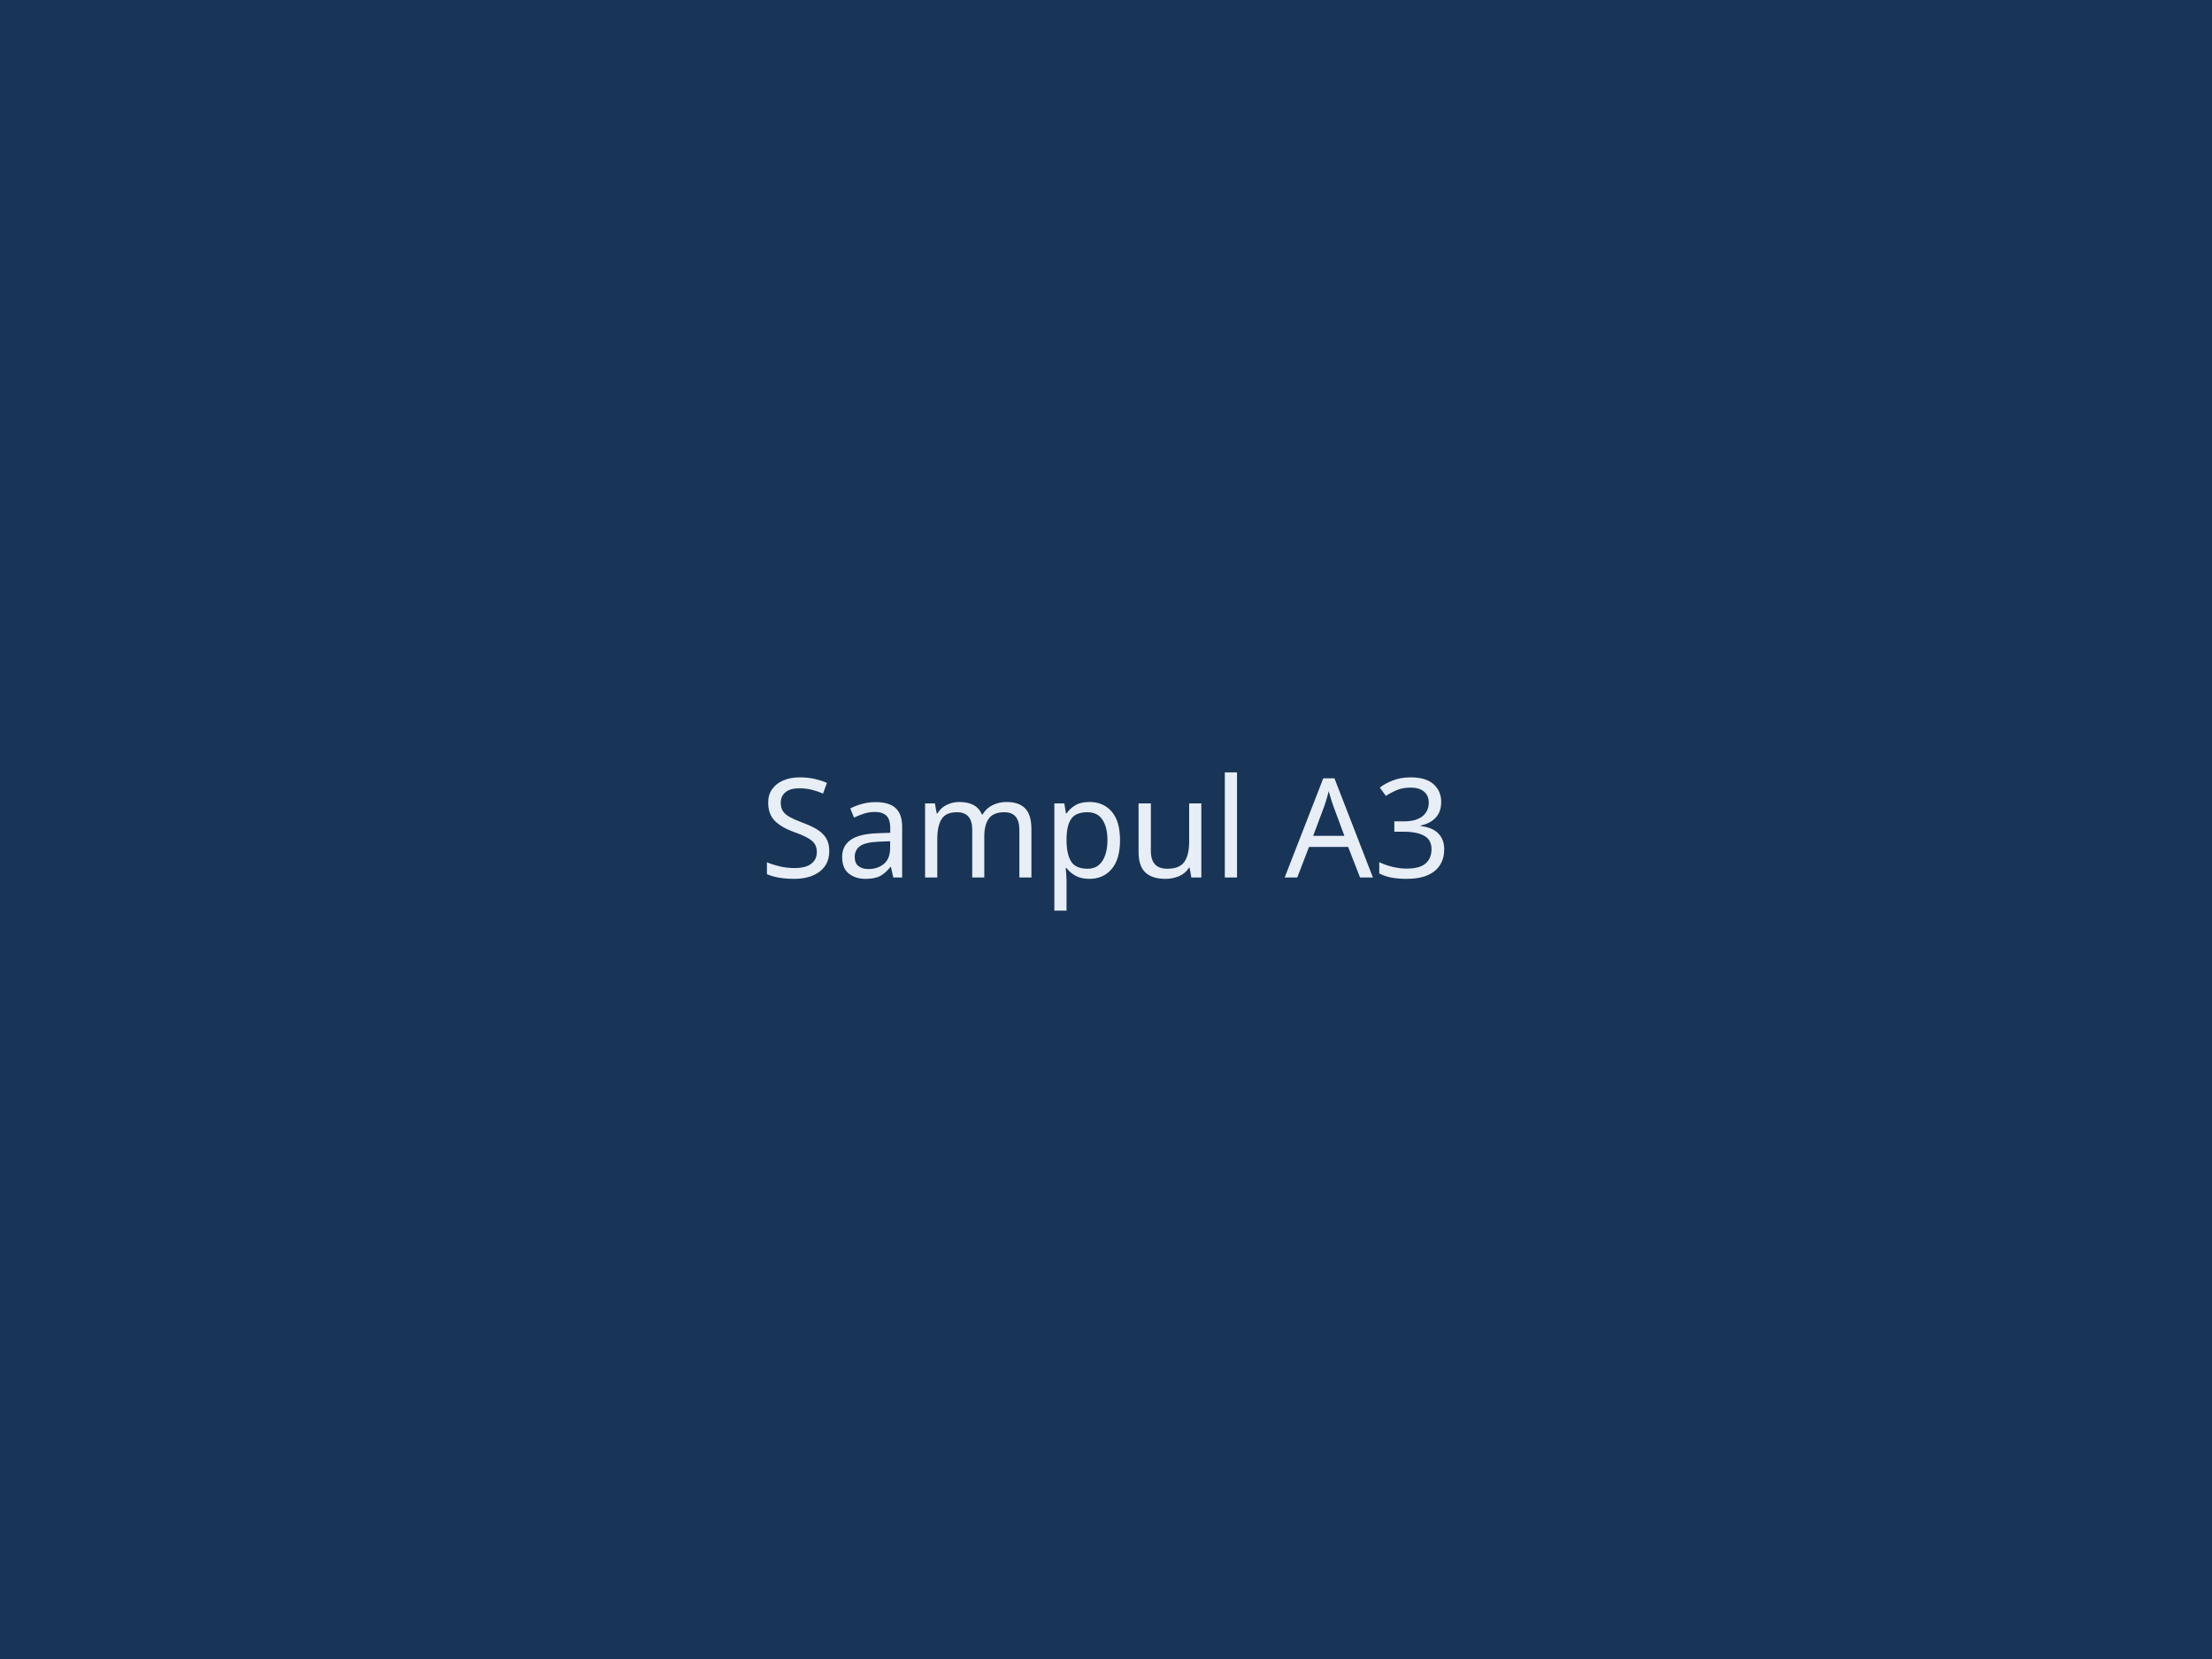
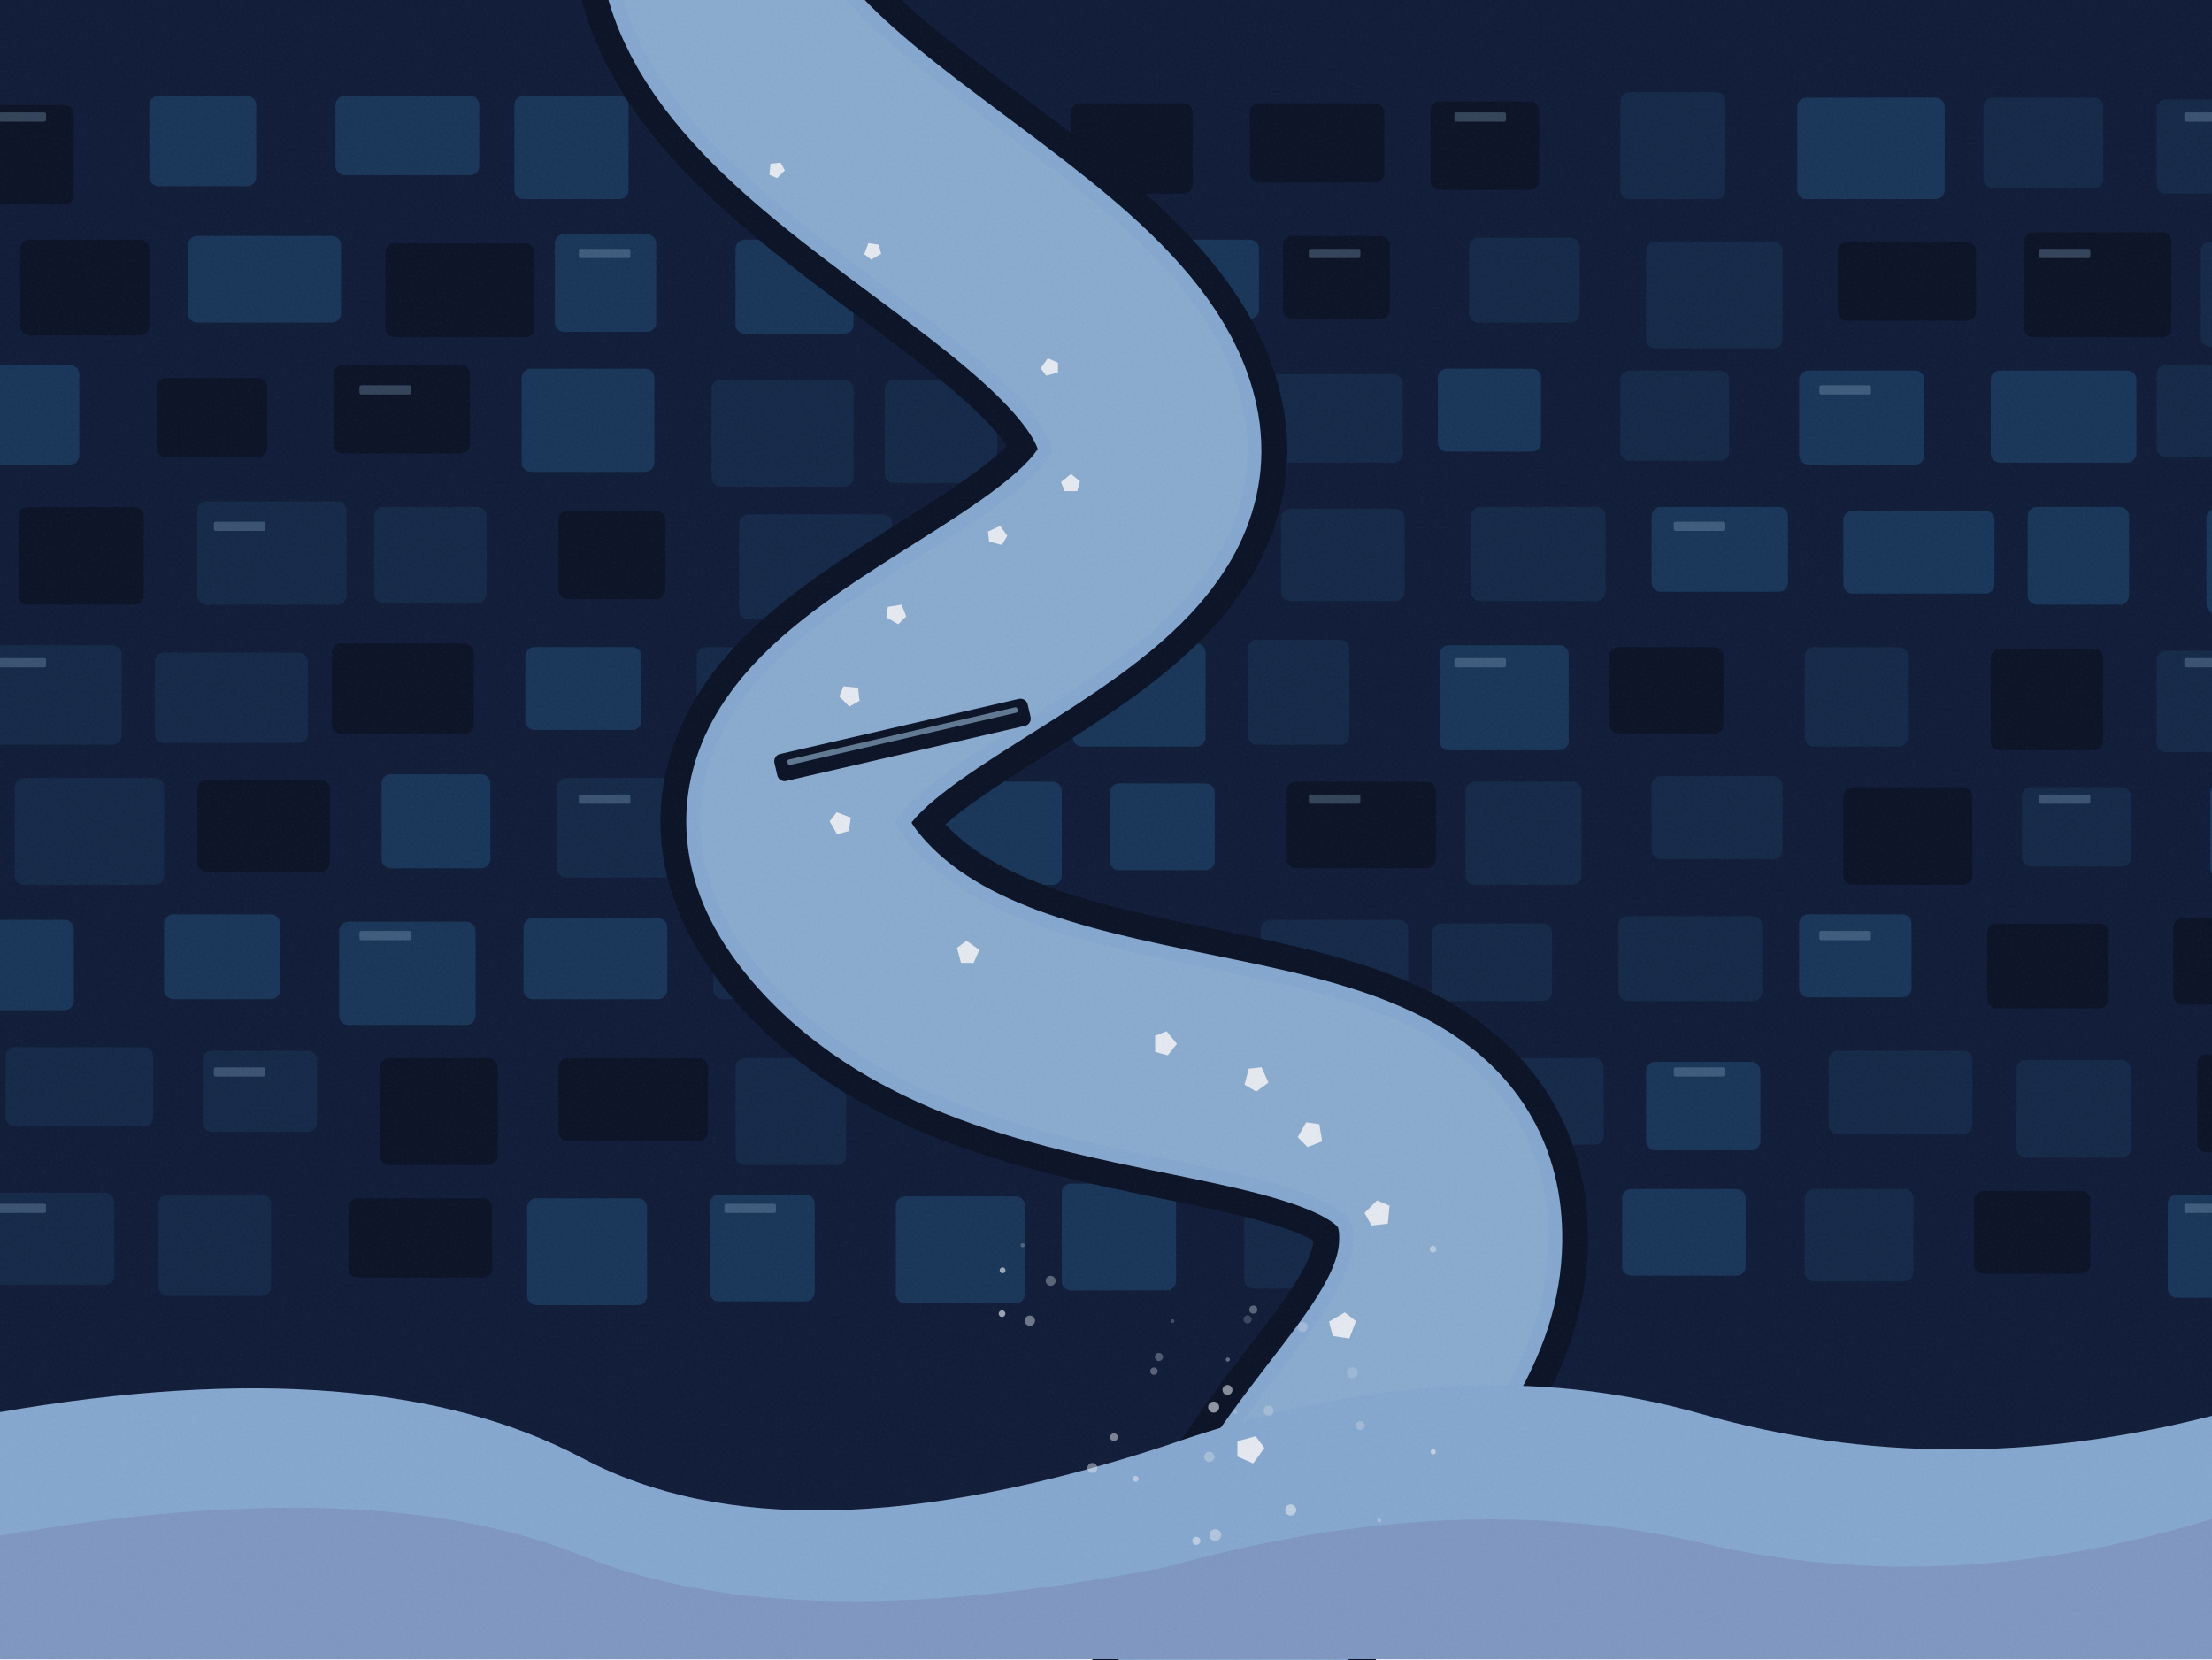
- <svg xmlns="http://www.w3.org/2000/svg" viewBox="0 0 800 600" width="800" height="600" role="img" aria-label="Sampul A3">
-   <rect width="800" height="600" fill="#183558" />
-   <text x="50%" y="50%" fill="#E8EEF6" font-family="sans-serif" font-size="50" text-anchor="middle" dominant-baseline="middle">Sampul A3</text>
+ <svg xmlns="http://www.w3.org/2000/svg" aria-labelledby="title desc" viewBox="0 0 1200 900" role="img">
+   <defs>
+     <filter id="grain" width="100%" height="100%" x="0%" y="0%" color-interpolation-filters="sRGB">
+       <feTurbulence baseFrequency=".74" numOctaves="3" seed="17" stitchTiles="stitch" type="fractalNoise" />
+       <feColorMatrix type="saturate" values="0" />
+     </filter>
+   </defs>
+   <path fill="#101c38" d="M0 0h1200v900H0z" />
+   <rect width="58" height="54" x="-18" y="57" fill="#0a1226" rx="5" />
+   <rect width="28" height="5" x="-3" y="61" fill="#8fb0cc" opacity=".31" rx="1" />
+   <rect width="58" height="49" x="81" y="52" fill="#183558" rx="5" />
+   <rect width="78" height="43" x="182" y="52" fill="#183558" rx="5" />
+   <rect width="62" height="56" x="279" y="52" fill="#183558" rx="5" />
+   <rect width="73" height="44" x="384" y="53" fill="#0a1226" rx="5" />
+   <rect width="28" height="5" x="393" y="61" fill="#8fb0cc" opacity=".31" rx="1" />
+   <rect width="65" height="48" x="477" y="56" fill="#0a1226" rx="5" />
+   <rect width="66" height="49" x="581" y="56" fill="#0a1226" rx="5" />
+   <rect width="73" height="43" x="678" y="56" fill="#0a1226" rx="5" />
+   <rect width="59" height="48" x="776" y="55" fill="#0a1226" rx="5" />
+   <rect width="28" height="5" x="789" y="61" fill="#8fb0cc" opacity=".31" rx="1" />
+   <rect width="57" height="58" x="879" y="50" fill="#142848" rx="5" />
+   <rect width="80" height="55" x="975" y="53" fill="#183558" rx="5" />
+   <rect width="65" height="49" x="1076" y="53" fill="#142848" rx="5" />
+   <rect width="65" height="51" x="1170" y="54" fill="#142848" rx="5" />
+   <rect width="28" height="5" x="1185" y="61" fill="#8fb0cc" opacity=".31" rx="1" />
+   <rect width="70" height="52" x="11" y="130" fill="#0a1226" rx="5" />
+   <rect width="83" height="47" x="102" y="128" fill="#183558" rx="5" />
+   <rect width="81" height="51" x="209" y="132" fill="#0a1226" rx="5" />
+   <rect width="55" height="53" x="301" y="127" fill="#183558" rx="5" />
+   <rect width="28" height="5" x="314" y="135" fill="#8fb0cc" opacity=".31" rx="1" />
+   <rect width="64" height="51" x="399" y="130" fill="#183558" rx="5" />
+   <rect width="69" height="48" x="500" y="125" fill="#142848" rx="5" />
+   <rect width="80" height="43" x="603" y="130" fill="#183558" rx="5" />
+   <rect width="58" height="45" x="696" y="128" fill="#0a1226" rx="5" />
+   <rect width="28" height="5" x="710" y="135" fill="#8fb0cc" opacity=".31" rx="1" />
+   <rect width="60" height="46" x="797" y="129" fill="#142848" rx="5" />
+   <rect width="74" height="58" x="893" y="131" fill="#142848" rx="5" />
+   <rect width="75" height="43" x="997" y="131" fill="#0a1226" rx="5" />
+   <rect width="80" height="57" x="1098" y="126" fill="#0a1226" rx="5" />
+   <rect width="28" height="5" x="1106" y="135" fill="#8fb0cc" opacity=".31" rx="1" />
+   <rect width="79" height="57" x="1194" y="131" fill="#142848" rx="5" />
+   <rect width="58" height="54" x="-15" y="198" fill="#183558" rx="5" />
+   <rect width="60" height="43" x="85" y="205" fill="#0a1226" rx="5" />
+   <rect width="74" height="48" x="181" y="198" fill="#0a1226" rx="5" />
+   <rect width="28" height="5" x="195" y="209" fill="#8fb0cc" opacity=".31" rx="1" />
+   <rect width="72" height="56" x="283" y="200" fill="#183558" rx="5" />
+   <rect width="77" height="58" x="386" y="206" fill="#142848" rx="5" />
+   <rect width="61" height="56" x="480" y="206" fill="#142848" rx="5" />
+   <rect width="59" height="53" x="583" y="203" fill="#0a1226" rx="5" />
+   <rect width="28" height="5" x="591" y="209" fill="#8fb0cc" opacity=".31" rx="1" />
+   <rect width="78" height="48" x="683" y="203" fill="#142848" rx="5" />
+   <rect width="56" height="45" x="780" y="200" fill="#183558" rx="5" />
+   <rect width="59" height="49" x="879" y="201" fill="#142848" rx="5" />
+   <rect width="68" height="51" x="976" y="201" fill="#183558" rx="5" />
+   <rect width="28" height="5" x="987" y="209" fill="#8fb0cc" opacity=".31" rx="1" />
+   <rect width="79" height="50" x="1080" y="201" fill="#183558" rx="5" />
+   <rect width="70" height="50" x="1170" y="198" fill="#142848" rx="5" />
+   <rect width="68" height="53" x="10" y="275" fill="#0a1226" rx="5" />
+   <rect width="81" height="56" x="107" y="272" fill="#142848" rx="5" />
+   <rect width="28" height="5" x="116" y="283" fill="#8fb0cc" opacity=".31" rx="1" />
+   <rect width="61" height="52" x="203" y="275" fill="#142848" rx="5" />
+   <rect width="58" height="48" x="303" y="277" fill="#0a1226" rx="5" />
+   <rect width="83" height="57" x="401" y="279" fill="#142848" rx="5" />
+   <rect width="68" height="43" x="501" y="274" fill="#0a1226" rx="5" />
+   <rect width="28" height="5" x="512" y="283" fill="#8fb0cc" opacity=".31" rx="1" />
+   <rect width="64" height="57" x="603" y="274" fill="#0a1226" rx="5" />
+   <rect width="67" height="50" x="695" y="276" fill="#142848" rx="5" />
+   <rect width="73" height="51" x="798" y="275" fill="#142848" rx="5" />
+   <rect width="74" height="46" x="896" y="275" fill="#183558" rx="5" />
+   <rect width="28" height="5" x="908" y="283" fill="#8fb0cc" opacity=".31" rx="1" />
+   <rect width="82" height="45" x="1000" y="277" fill="#183558" rx="5" />
+   <rect width="55" height="53" x="1100" y="275" fill="#183558" rx="5" />
+   <rect width="76" height="57" x="1197" y="276" fill="#183558" rx="5" />
+   <rect width="80" height="54" x="-14" y="350" fill="#142848" rx="5" />
+   <rect width="28" height="5" x="-3" y="357" fill="#8fb0cc" opacity=".31" rx="1" />
+   <rect width="83" height="49" x="84" y="354" fill="#142848" rx="5" />
+   <rect width="77" height="49" x="180" y="349" fill="#0a1226" rx="5" />
+   <rect width="63" height="45" x="285" y="351" fill="#183558" rx="5" />
+   <rect width="62" height="57" x="378" y="351" fill="#142848" rx="5" />
+   <rect width="28" height="5" x="393" y="357" fill="#8fb0cc" opacity=".31" rx="1" />
+   <rect width="64" height="52" x="479" y="346" fill="#0a1226" rx="5" />
+   <rect width="72" height="56" x="582" y="349" fill="#183558" rx="5" />
+   <rect width="55" height="57" x="677" y="347" fill="#142848" rx="5" />
+   <rect width="70" height="57" x="781" y="350" fill="#183558" rx="5" />
+   <rect width="28" height="5" x="789" y="357" fill="#8fb0cc" opacity=".31" rx="1" />
+   <rect width="62" height="47" x="873" y="351" fill="#0a1226" rx="5" />
+   <rect width="56" height="54" x="979" y="351" fill="#142848" rx="5" />
+   <rect width="61" height="55" x="1080" y="352" fill="#0a1226" rx="5" />
+   <rect width="56" height="55" x="1170" y="353" fill="#142848" rx="5" />
+   <rect width="28" height="5" x="1185" y="357" fill="#8fb0cc" opacity=".31" rx="1" />
+   <rect width="81" height="58" x="8" y="422" fill="#142848" rx="5" />
+   <rect width="72" height="50" x="107" y="423" fill="#0a1226" rx="5" />
+   <rect width="59" height="51" x="207" y="420" fill="#183558" rx="5" />
+   <rect width="75" height="54" x="302" y="422" fill="#142848" rx="5" />
+   <rect width="28" height="5" x="314" y="431" fill="#8fb0cc" opacity=".31" rx="1" />
+   <rect width="65" height="52" x="401" y="424" fill="#142848" rx="5" />
+   <rect width="74" height="56" x="502" y="424" fill="#183558" rx="5" />
+   <rect width="57" height="47" x="602" y="425" fill="#183558" rx="5" />
+   <rect width="81" height="47" x="698" y="424" fill="#0a1226" rx="5" />
+   <rect width="28" height="5" x="710" y="431" fill="#8fb0cc" opacity=".31" rx="1" />
+   <rect width="63" height="56" x="795" y="424" fill="#142848" rx="5" />
+   <rect width="71" height="45" x="896" y="421" fill="#142848" rx="5" />
+   <rect width="70" height="53" x="1000" y="427" fill="#0a1226" rx="5" />
+   <rect width="59" height="43" x="1097" y="427" fill="#142848" rx="5" />
+   <rect width="28" height="5" x="1106" y="431" fill="#8fb0cc" opacity=".31" rx="1" />
+   <rect width="65" height="51" x="1199" y="425" fill="#183558" rx="5" />
+   <rect width="58" height="49" x="-18" y="499" fill="#183558" rx="5" />
+   <rect width="63" height="46" x="89" y="496" fill="#183558" rx="5" />
+   <rect width="74" height="56" x="184" y="500" fill="#183558" rx="5" />
+   <rect width="28" height="5" x="195" y="505" fill="#8fb0cc" opacity=".31" rx="1" />
+   <rect width="78" height="44" x="284" y="498" fill="#183558" rx="5" />
+   <rect width="59" height="46" x="387" y="496" fill="#142848" rx="5" />
+   <rect width="68" height="56" x="485" y="496" fill="#0a1226" rx="5" />
+   <rect width="71" height="46" x="578" y="501" fill="#183558" rx="5" />
+   <rect width="28" height="5" x="591" y="505" fill="#8fb0cc" opacity=".31" rx="1" />
+   <rect width="80" height="54" x="684" y="499" fill="#142848" rx="5" />
+   <rect width="65" height="42" x="777" y="501" fill="#142848" rx="5" />
+   <rect width="78" height="46" x="878" y="497" fill="#142848" rx="5" />
+   <rect width="61" height="45" x="976" y="496" fill="#183558" rx="5" />
+   <rect width="28" height="5" x="987" y="505" fill="#8fb0cc" opacity=".31" rx="1" />
+   <rect width="66" height="46" x="1078" y="501" fill="#0a1226" rx="5" />
+   <rect width="81" height="47" x="1179" y="498" fill="#0a1226" rx="5" />
+   <rect width="80" height="43" x="3" y="568" fill="#142848" rx="5" />
+   <rect width="62" height="44" x="110" y="570" fill="#142848" rx="5" />
+   <rect width="28" height="5" x="116" y="579" fill="#8fb0cc" opacity=".31" rx="1" />
+   <rect width="64" height="58" x="206" y="574" fill="#0a1226" rx="5" />
+   <rect width="81" height="45" x="303" y="574" fill="#0a1226" rx="5" />
+   <rect width="60" height="58" x="399" y="574" fill="#142848" rx="5" />
+   <rect width="66" height="44" x="499" y="568" fill="#183558" rx="5" />
+   <rect width="28" height="5" x="512" y="579" fill="#8fb0cc" opacity=".31" rx="1" />
+   <rect width="64" height="45" x="598" y="574" fill="#142848" rx="5" />
+   <rect width="82" height="57" x="698" y="571" fill="#142848" rx="5" />
+   <rect width="68" height="47" x="802" y="574" fill="#142848" rx="5" />
+   <rect width="62" height="48" x="893" y="576" fill="#183558" rx="5" />
+   <rect width="28" height="5" x="908" y="579" fill="#8fb0cc" opacity=".31" rx="1" />
+   <rect width="78" height="45" x="992" y="570" fill="#142848" rx="5" />
+   <rect width="62" height="53" x="1094" y="575" fill="#142848" rx="5" />
+   <rect width="69" height="53" x="1192" y="572" fill="#0a1226" rx="5" />
+   <rect width="76" height="50" x="-14" y="647" fill="#142848" rx="5" />
+   <rect width="28" height="5" x="-3" y="653" fill="#8fb0cc" opacity=".31" rx="1" />
+   <rect width="61" height="55" x="86" y="648" fill="#142848" rx="5" />
+   <rect width="78" height="43" x="189" y="650" fill="#0a1226" rx="5" />
+   <rect width="65" height="58" x="286" y="650" fill="#183558" rx="5" />
+   <rect width="57" height="58" x="385" y="648" fill="#183558" rx="5" />
+   <rect width="28" height="5" x="393" y="653" fill="#8fb0cc" opacity=".31" rx="1" />
+   <rect width="70" height="58" x="486" y="649" fill="#183558" rx="5" />
+   <rect width="62" height="58" x="576" y="642" fill="#183558" rx="5" />
+   <rect width="82" height="51" x="675" y="648" fill="#142848" rx="5" />
+   <rect width="69" height="49" x="778" y="643" fill="#0a1226" rx="5" />
+   <rect width="28" height="5" x="789" y="653" fill="#8fb0cc" opacity=".31" rx="1" />
+   <rect width="67" height="47" x="880" y="645" fill="#183558" rx="5" />
+   <rect width="59" height="50" x="979" y="645" fill="#142848" rx="5" />
+   <rect width="63" height="45" x="1071" y="646" fill="#0a1226" rx="5" />
+   <rect width="56" height="56" x="1176" y="648" fill="#183558" rx="5" />
+   <rect width="28" height="5" x="1185" y="653" fill="#8fb0cc" opacity=".31" rx="1" />
+   <path fill="none" stroke="#0a1226" stroke-linecap="round" stroke-linejoin="round" stroke-width="149" d="M390-70C345 58 605 131 623 235S354 376 454 493s335 55 333 180c-1 80-104 127-122 246" />
+   <path fill="none" stroke="#86a8d0" stroke-linecap="round" stroke-linejoin="round" stroke-width="121" d="M390-70C345 58 605 131 623 235S354 376 454 493s335 55 333 180c-1 80-104 127-122 246" />
+   <path fill="none" stroke="#8fb0cc" stroke-linecap="round" stroke-linejoin="round" stroke-width="106" d="M390-70C345 58 605 131 623 235S354 376 454 493s335 55 333 180c-1 80-104 127-122 246" opacity=".42" />
+   <path fill="#86a8d0" d="M0 766q203-35 316 25t317-7q157-55 290-17t277 1v132H0Z" />
+   <path fill="#8098c2" d="M0 833q203-35 316 11t317 6q157-44 290-13t277-13v76H0Z" />
+   <path fill="#e6eaf2" d="m418 88.8 5.4-.6 2.4 4.2-4.2 4.2-4.2-1.8Zm53.096 43.117 5.649.86 1.294 4.92-5.41 3.123-3.776-2.971Zm97.354 62.415 5.491 2.406-.024 5.337-6.33 1.696-3.02-4.037Zm12.53 62.788 4.9 3.92-1.47 5.39h-6.86l-1.96-4.9Zm-38.401 28.211 3.885 5.281-2.941 5.042-6.923-1.855-.653-5.475Zm-53.451 42.655 2.488 6.368-4.323 4.285-6.473-3.737.82-5.691Zm-23.626 45.084.786 7.074-5.502 3.144-5.502-5.502 2.358-5.502Zm-3.921 70.464-1.114 7.314-6.37 1.677-4.043-7.005 3.847-4.89Zm69.679 71.762-3.08 7.034-6.838-.03-2.172-8.11 5.17-3.868Zm107.199 50.947-4.973 6.216-6.837-1.865v-8.702l6.216-2.486Zm49.666 20.999-6.637 4.883-6.338-3.697 2.332-8.701 6.881-.821Zm29.125 31.903-7.937 3.1-5.34-5.388 4.657-8.067 7.093 1.022Zm35.61 44.659-8.748.972-3.888-6.804 6.804-6.804 6.804 2.916Zm-20.833 62.276-8.98-1.368-2.057-7.82 8.599-4.965 6.003 4.724Zm-52.169 67.773-8.576-3.757.037-8.337 9.888-2.649 4.717 6.306Z" />
+   <circle cx="626" cy="743.8" r="2" fill="#e6eaf2" opacity=".34" />
+   <circle cx="666.1" cy="737.5" r="1.1" fill="#e6eaf2" opacity=".38" />
+   <circle cx="543.9" cy="689.1" r="1.6" fill="#e6eaf2" opacity=".64" />
+   <circle cx="658.4" cy="763.3" r="3" fill="#e6eaf2" opacity=".61" />
+   <circle cx="679.9" cy="710.4" r="2.2" fill="#e6eaf2" opacity=".35" />
+   <circle cx="777.4" cy="677.6" r="1.8" fill="#e6eaf2" opacity=".51" />
+   <circle cx="688.2" cy="765.2" r="2.7" fill="#e6eaf2" opacity=".29" />
+   <circle cx="748.2" cy="824.8" r="1.1" fill="#e6eaf2" opacity=".34" />
+   <circle cx="628.7" cy="736.1" r="2.2" fill="#e6eaf2" opacity=".3" />
+   <circle cx="700.2" cy="819.1" r="3" fill="#e6eaf2" opacity=".59" />
+   <circle cx="592.6" cy="796.3" r="2.7" fill="#e6eaf2" opacity=".47" />
+   <circle cx="706.7" cy="719.8" r="2.7" fill="#e6eaf2" opacity=".29" />
+   <circle cx="676.8" cy="715.7" r="2.2" fill="#e6eaf2" opacity=".2" />
+   <circle cx="616.1" cy="802.2" r="1.6" fill="#e6eaf2" opacity=".53" />
+   <circle cx="737.9" cy="773.3" r="2.4" fill="#e6eaf2" opacity=".28" />
+   <circle cx="659.3" cy="832.7" r="3.2" fill="#e6eaf2" opacity=".45" />
+   <circle cx="649" cy="835.8" r="2.2" fill="#e6eaf2" opacity=".57" />
+   <circle cx="558.7" cy="716.4" r="2.8" fill="#e6eaf2" opacity=".44" />
+   <circle cx="733.6" cy="744.7" r="3" fill="#e6eaf2" opacity=".2" />
+   <circle cx="604.3" cy="779.6" r="2.1" fill="#e6eaf2" opacity=".5" />
+   <circle cx="656" cy="790.3" r="2.8" fill="#e6eaf2" opacity=".33" />
+   <circle cx="543.6" cy="712.6" r="1.8" fill="#e6eaf2" opacity=".66" />
+   <circle cx="777.5" cy="787.5" r="1.4" fill="#e6eaf2" opacity=".62" />
+   <circle cx="570" cy="694.8" r="2.7" fill="#e6eaf2" opacity=".35" />
+   <circle cx="636.1" cy="716.6" r="1" fill="#e6eaf2" opacity=".24" />
+   <circle cx="554.8" cy="675.5" r="1.1" fill="#e6eaf2" opacity=".27" />
+   <circle cx="665.9" cy="754" r="2.7" fill="#e6eaf2" opacity=".57" />
+   <circle cx="670.1" cy="766.1" r="1" fill="#e6eaf2" opacity=".22" />
+   <g transform="rotate(-13 489 401)">
+     <rect width="141" height="15" x="419" y="394" fill="#0a1226" rx="4" />
+     <rect width="128" height="3" x="426" y="398" fill="#8fb0cc" opacity=".65" rx="1" />
+   </g>
+   <path fill="#fff" d="M0 0h1200v900H0z" filter="url(#grain)" opacity=".06" pointer-events="none" />
</svg>
